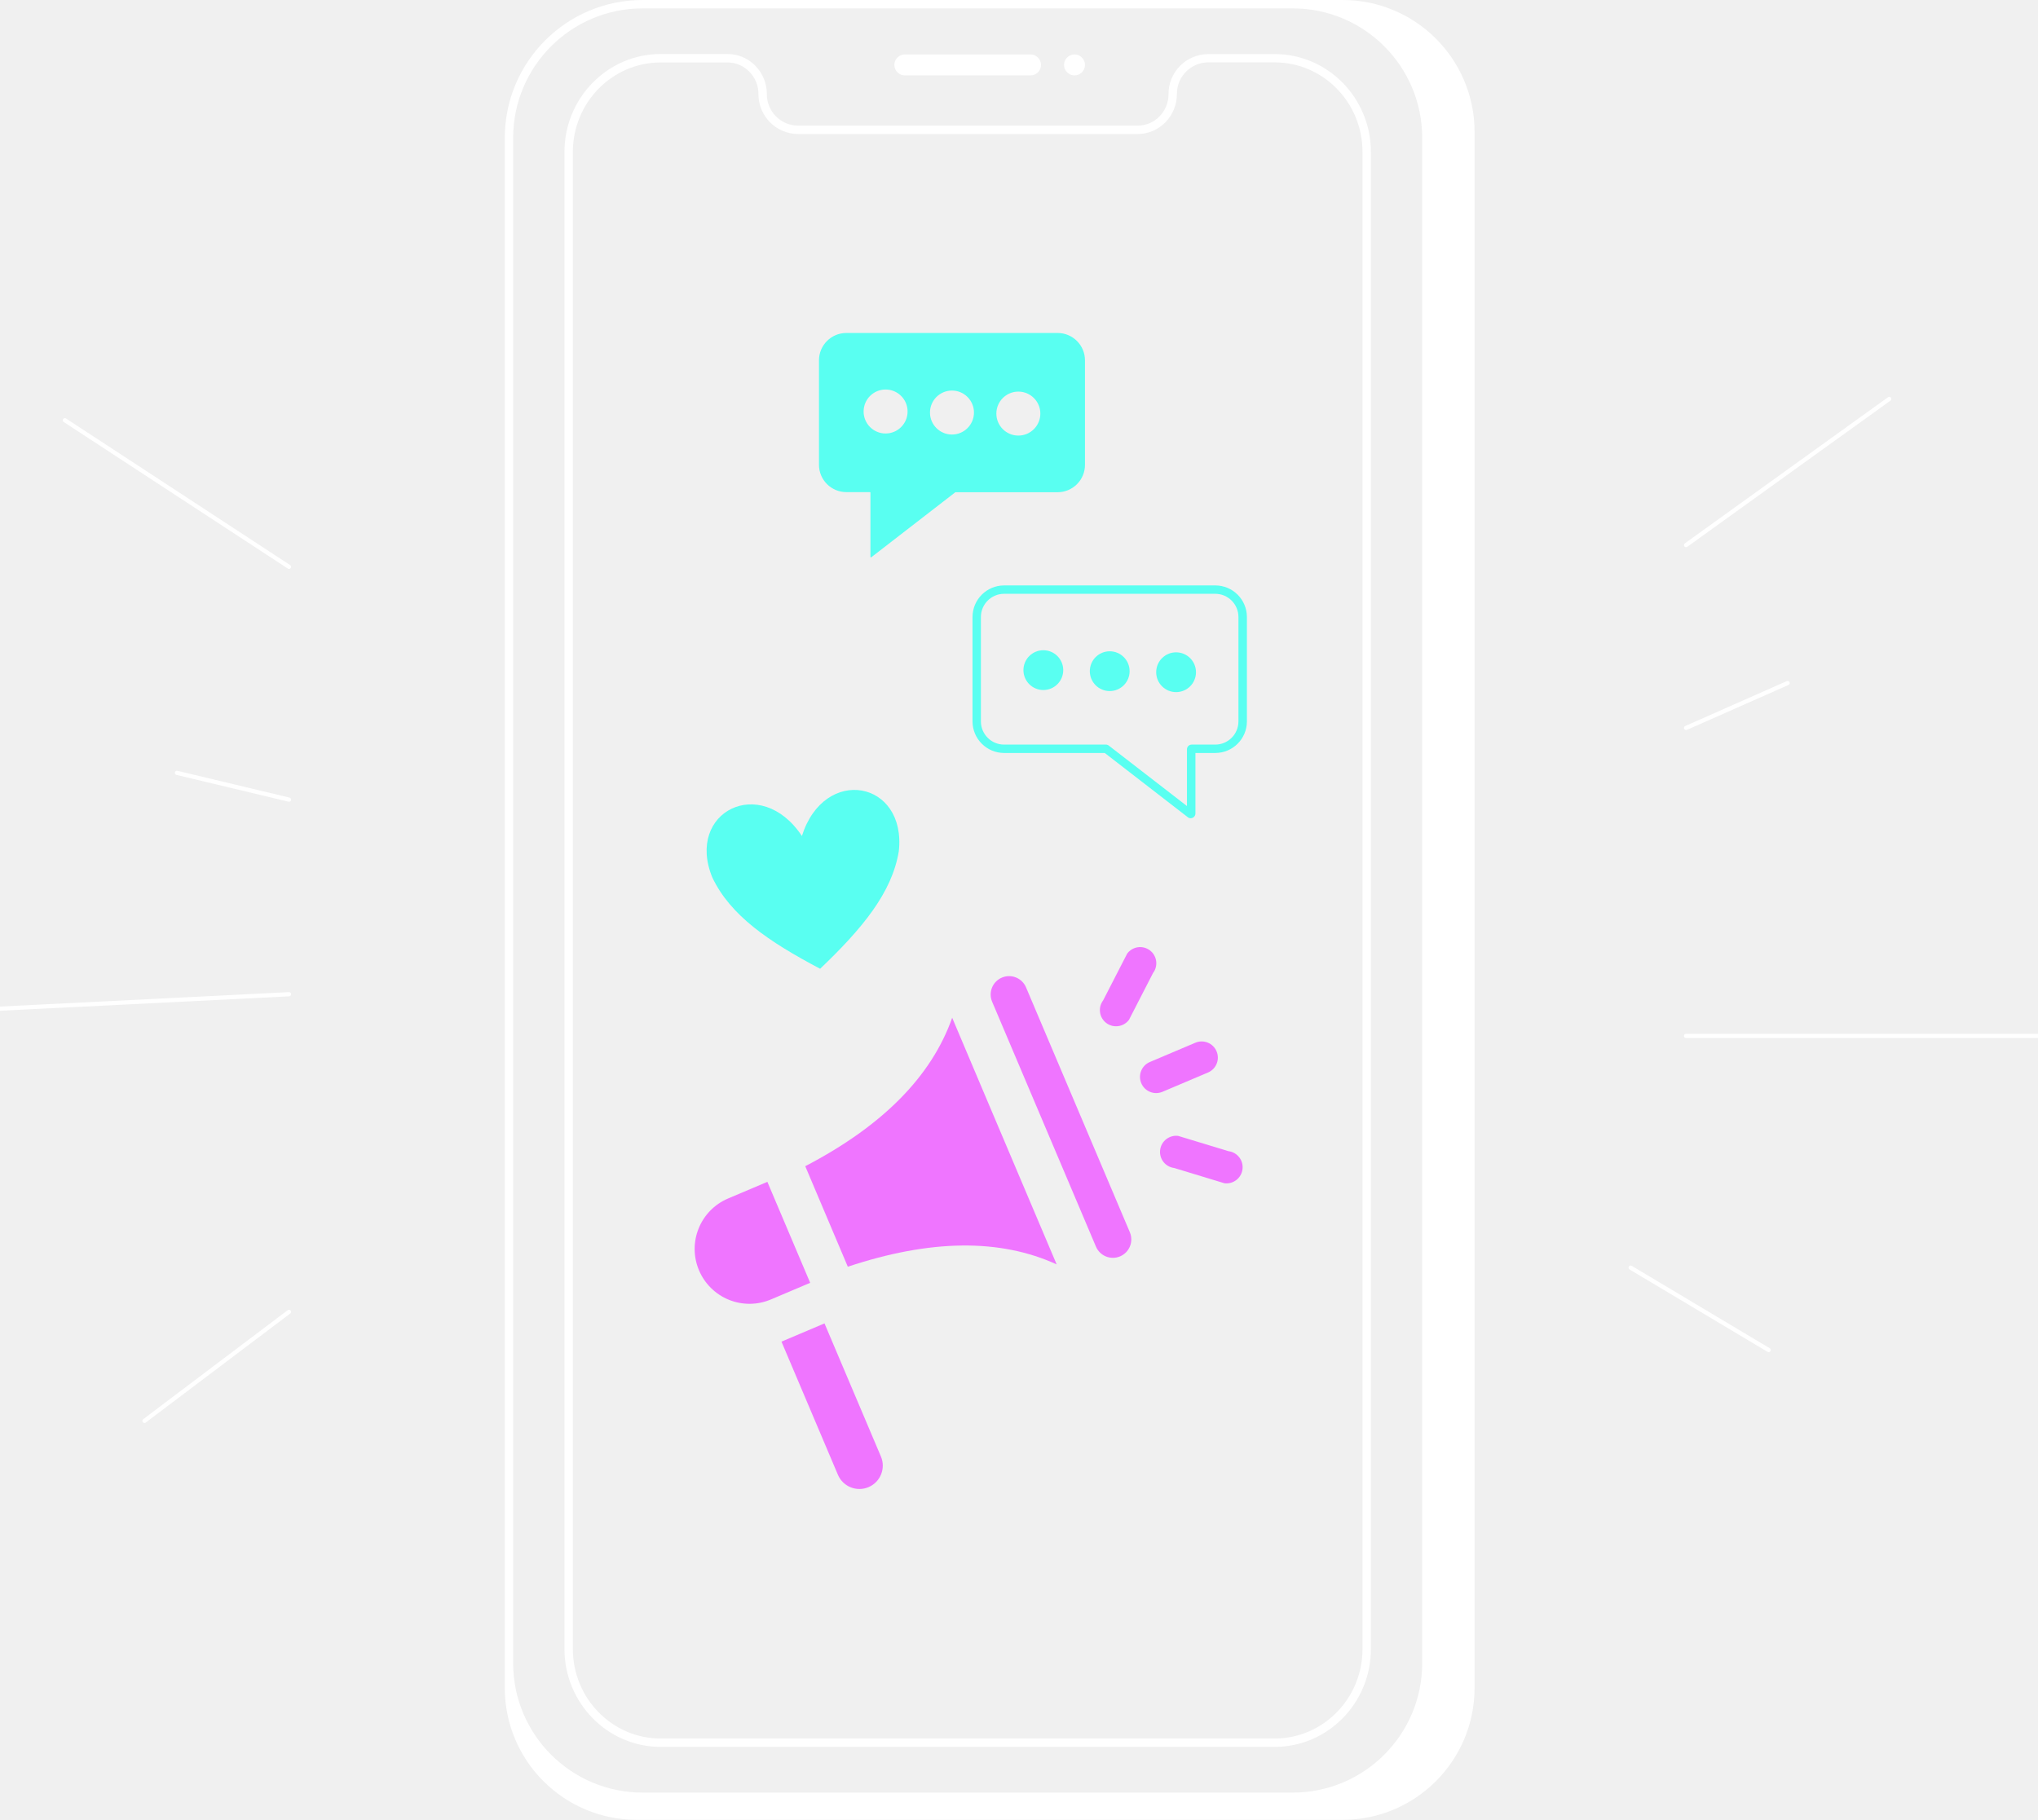
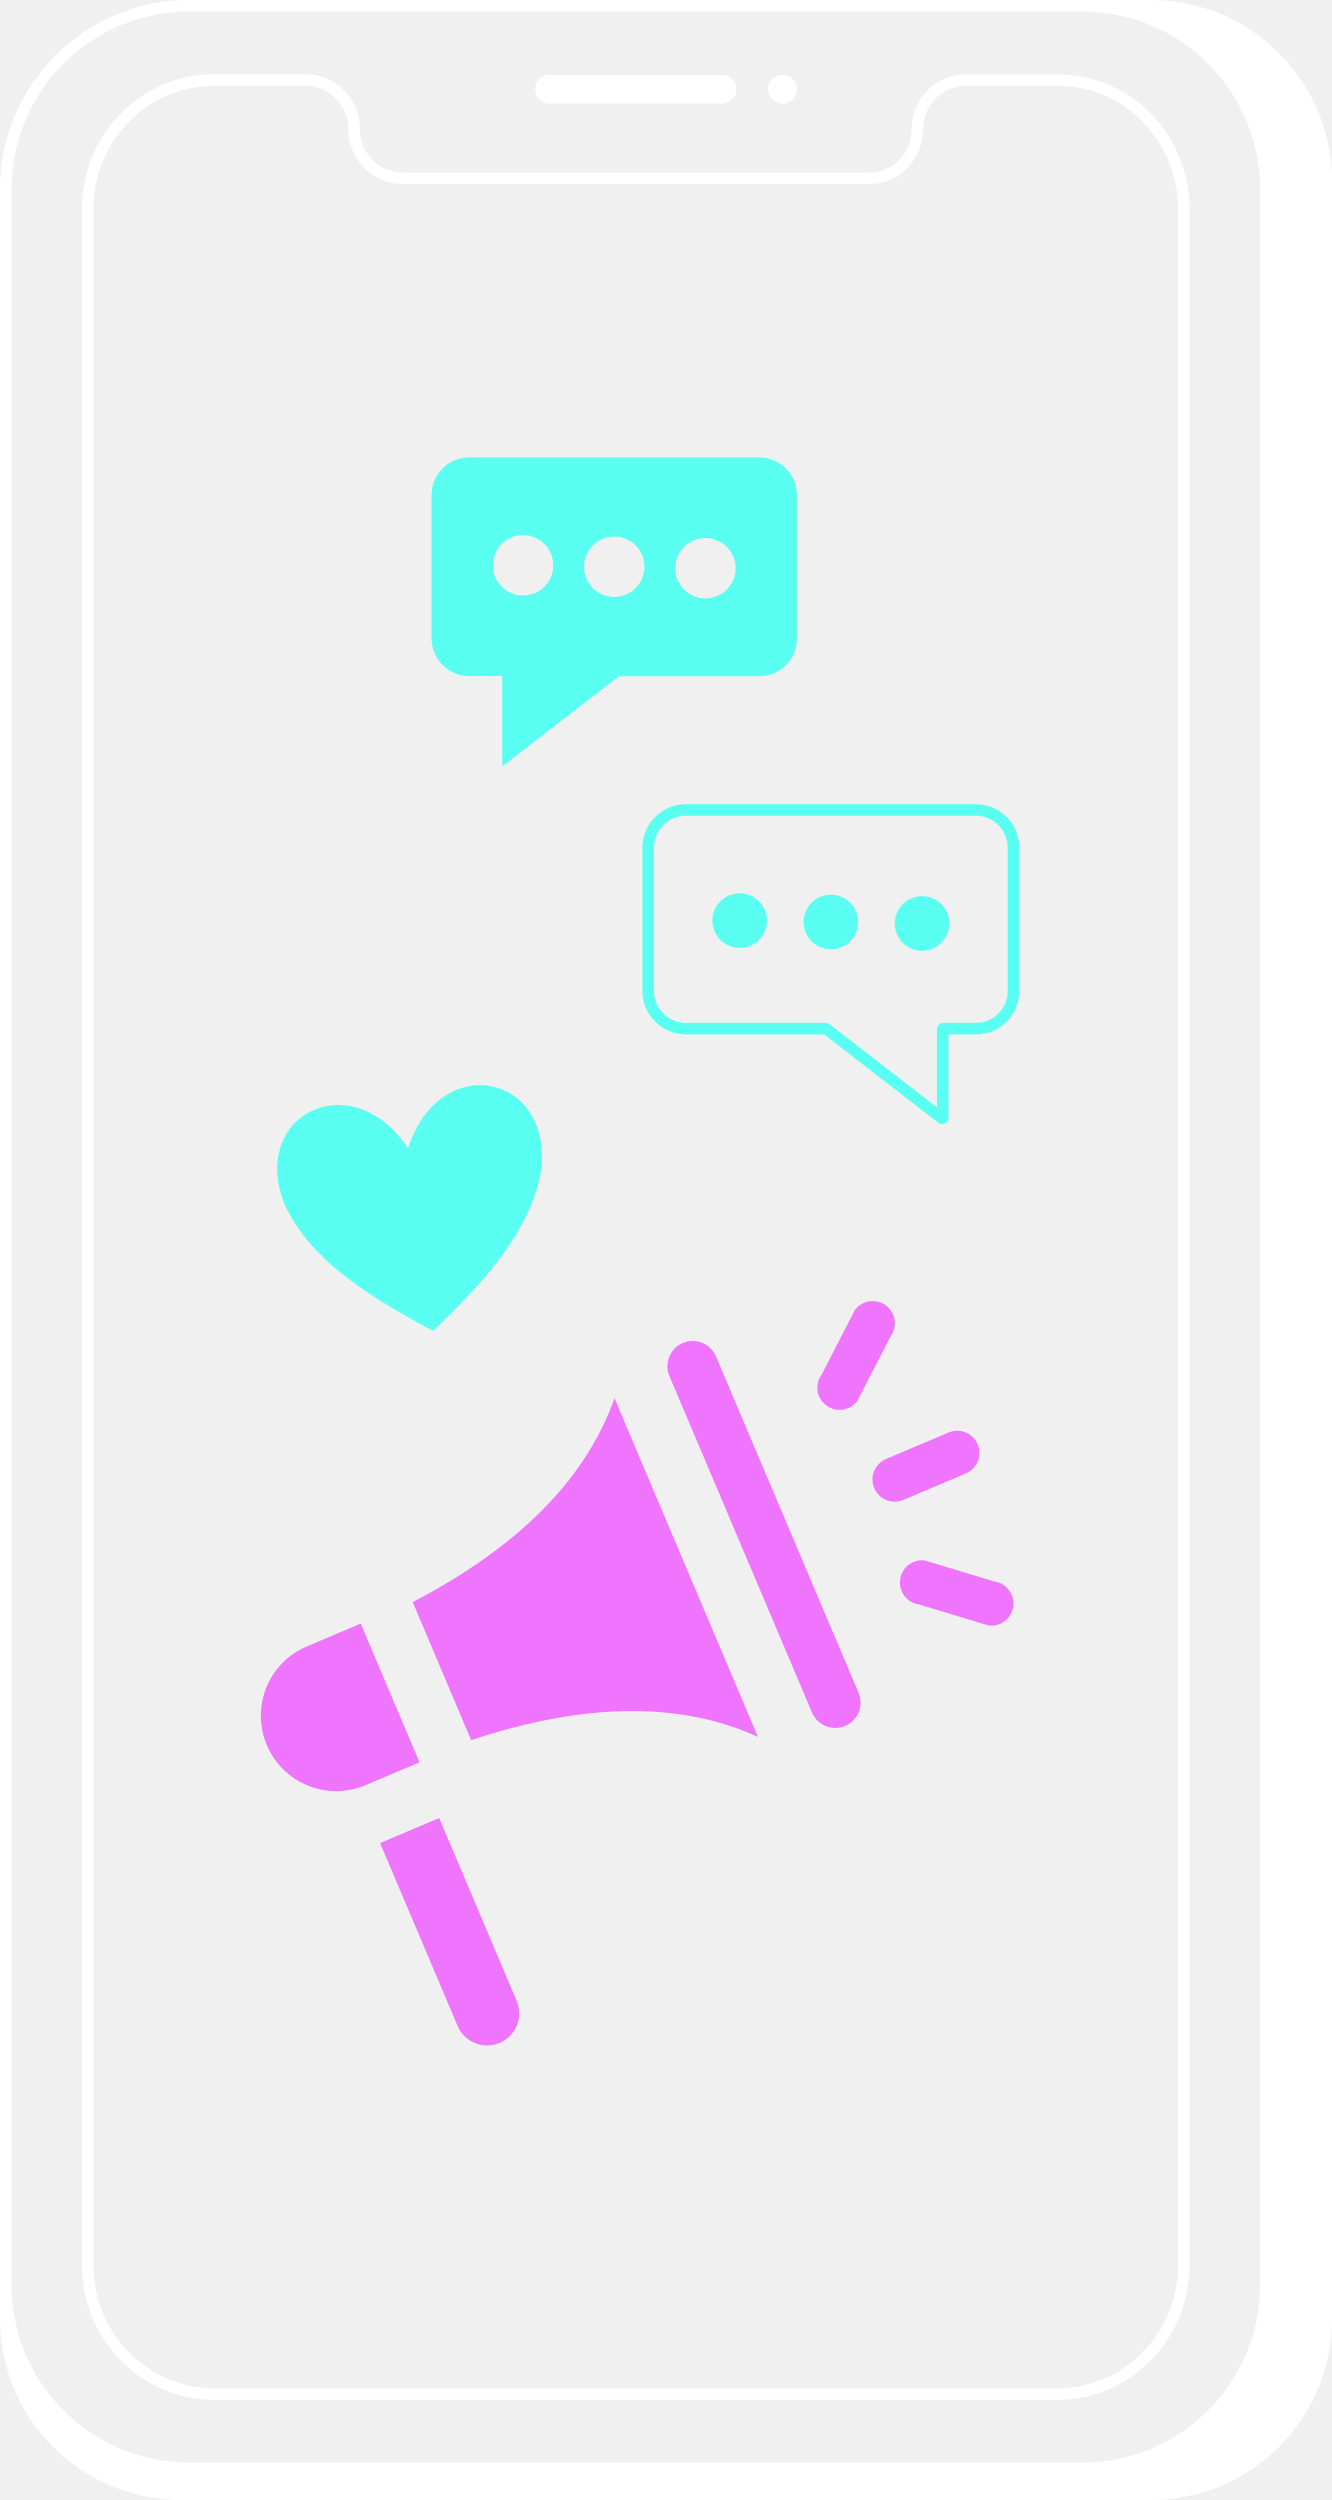
- <svg xmlns="http://www.w3.org/2000/svg" viewBox="0 0 973 869">
+ <svg xmlns="http://www.w3.org/2000/svg" viewBox="0 0 463 869">
  <defs>
-     <style>.cls-1,.cls-4{fill:#fff;}.cls-2{fill:#ef75ff;}.cls-3{fill:#59fff1;}.cls-4{stroke:#fff;stroke-linecap:round;stroke-linejoin:round;stroke-width:2px;}</style>
+     <style>.cls-1{fill:#fff;}.cls-2{fill:#ef75ff;}.cls-3{fill:#59fff1;}</style>
  </defs>
  <g id="marketing">
    <g id="móvil">
-       <circle class="cls-1" cx="513" cy="31" r="5" />
-       <path class="cls-1" d="M641,0H306.75A65.83,65.83,0,0,0,241,65.75V806.2A63,63,0,0,0,304,869H641a63,63,0,0,0,63-62.8V62.8A63,63,0,0,0,641,0ZM245,65.75A61.82,61.82,0,0,1,306.75,4h310.5A61.82,61.82,0,0,1,679,65.75v728.5A61.82,61.82,0,0,1,617.25,856H306.75A61.82,61.82,0,0,1,245,794.25V65.75Z" />
-       <path class="cls-1" d="M315.4,834.17H608.6c25.31,0,45.9-20.95,45.9-46.71V72.54c0-25.76-20.59-46.71-45.9-46.71H576.68a19,19,0,0,0-18.79,19.1,15.16,15.16,0,0,1-4.35,10.7A14.59,14.59,0,0,1,543.09,60H380.91a15,15,0,0,1-14.8-15.11,19.15,19.15,0,0,0-5.49-13.49,18.49,18.49,0,0,0-13.3-5.61H315.4c-25.31,0-45.9,21-45.9,46.71V787.46C269.5,813.22,290.09,834.17,315.4,834.17ZM273.5,72.54c0-23.55,18.8-42.71,41.9-42.71h31.92a14.55,14.55,0,0,1,10.44,4.41,15.16,15.16,0,0,1,4.35,10.69A19,19,0,0,0,380.91,64H543.09a18.55,18.55,0,0,0,13.31-5.61,19.17,19.17,0,0,0,5.49-13.5,15,15,0,0,1,14.79-15.1H608.6c23.1,0,41.9,19.16,41.9,42.71V787.46c0,23.55-18.8,42.71-41.9,42.71H315.4c-23.1,0-41.9-19.16-41.9-42.71Z" />
-       <path class="cls-1" d="M432,36h60a5,5,0,0,0,0-10H432a5,5,0,0,0,0,10Z" />
+       <circle class="cls-1" cx="272" cy="31" r="5" />
+       <path class="cls-1" d="M400,0H65.75A65.83,65.83,0,0,0,0,65.75V806.2A63,63,0,0,0,63,869H400a63,63,0,0,0,63-62.8V62.8A63,63,0,0,0,400,0ZM4,65.75A61.82,61.82,0,0,1,65.75,4h310.5A61.82,61.82,0,0,1,438,65.75v728.5A61.82,61.82,0,0,1,376.25,856H65.75A61.82,61.82,0,0,1,4,794.25V65.75Z" />
+       <path class="cls-1" d="M74.4,834.17H367.6c25.31,0,45.9-20.95,45.9-46.71V72.54c0-25.76-20.59-46.71-45.9-46.71H335.68a19,19,0,0,0-18.79,19.1,15.16,15.16,0,0,1-4.35,10.7A14.59,14.59,0,0,1,302.09,60H139.91a15,15,0,0,1-14.8-15.11,19.15,19.15,0,0,0-5.49-13.49,18.49,18.49,0,0,0-13.3-5.61H74.4c-25.31,0-45.9,21-45.9,46.71V787.46C28.5,813.22,49.09,834.17,74.4,834.17ZM32.5,72.54C32.5,49,51.3,29.83,74.4,29.83h31.92a14.55,14.55,0,0,1,10.44,4.41,15.16,15.16,0,0,1,4.35,10.69A19,19,0,0,0,139.91,64H302.09a18.55,18.55,0,0,0,13.31-5.61,19.17,19.17,0,0,0,5.49-13.5,15,15,0,0,1,14.79-15.1H367.6c23.1,0,41.9,19.16,41.9,42.71V787.46c0,23.55-18.8,42.71-41.9,42.71H74.4c-23.1,0-41.9-19.16-41.9-42.71Z" />
+       <path class="cls-1" d="M191,36h60a5,5,0,0,0,0-10H191a5,5,0,0,0,0,10Z" />
    </g>
    <g id="altavoz">
-       <path class="cls-2" d="M384.45,556.88l10.16,24,10.16,24q59.16-19.68,99.71-1.11l-17.41-41.08-7.53-17.78-6.7-15.8L454.6,486Q439.74,528.07,384.45,556.88Z" />
-       <rect class="cls-2" x="434.31" y="524.61" width="144.58" height="17.58" rx="8.79" transform="translate(213.14 1207.97) rotate(-112.97)" />
-       <path class="cls-2" d="M355.2,574.29h0a26.17,26.17,0,0,1,26.17,26.17v20.37a0,0,0,0,1,0,0H329a0,0,0,0,1,0,0V600.46A26.17,26.17,0,0,1,355.2,574.29Z" transform="translate(-56.41 1157.76) rotate(-112.97)" />
-       <path class="cls-2" d="M370.12,662.11h69.07a0,0,0,0,1,0,0v22.31a0,0,0,0,1,0,0H370.12A11.15,11.15,0,0,1,359,673.27v0A11.15,11.15,0,0,1,370.12,662.11Z" transform="translate(-65.12 1303.41) rotate(-112.97)" />
-       <rect class="cls-2" x="543.31" y="501.97" width="39.04" height="15.45" rx="7.72" transform="translate(-154.26 260) rotate(-22.97)" />
-       <path class="cls-2" d="M550.49,464.64,539,487a7.73,7.73,0,0,1-10.82,1.51h0a7.72,7.72,0,0,1-1.51-10.81l11.48-22.34A7.72,7.72,0,0,1,549,453.82h0A7.73,7.73,0,0,1,550.49,464.64Z" />
-       <path class="cls-2" d="M560.6,557.74l24,7.29a7.73,7.73,0,0,0,8.61-6.72h0a7.73,7.73,0,0,0-6.72-8.61l-24-7.29a7.72,7.72,0,0,0-8.61,6.72h0A7.71,7.71,0,0,0,560.6,557.74Z" />
+       <path class="cls-2" d="M143.45,556.88l10.16,24,10.16,24q59.16-19.68,99.71-1.11l-17.41-41.08-7.53-17.78-6.7-15.8L213.6,486Q198.74,528.07,143.45,556.88Z" />
+       <rect class="cls-2" x="193.31" y="524.61" width="144.58" height="17.58" rx="8.79" transform="translate(-121.89 986.08) rotate(-112.97)" />
+       <path class="cls-2" d="M114.2,574.29h0a26.17,26.17,0,0,1,26.17,26.17v20.37a0,0,0,0,1,0,0H88a0,0,0,0,1,0,0V600.46A26.17,26.17,0,0,1,114.2,574.29Z" transform="translate(-391.44 935.87) rotate(-112.97)" />
+       <path class="cls-2" d="M129.12,662.11h69.07a0,0,0,0,1,0,0v22.31a0,0,0,0,1,0,0H129.12A11.15,11.15,0,0,1,118,673.27v0A11.15,11.15,0,0,1,129.12,662.11Z" transform="translate(-400.15 1081.51) rotate(-112.97)" />
+       <rect class="cls-2" x="302.31" y="501.97" width="39.04" height="15.45" rx="7.72" transform="translate(-173.36 165.97) rotate(-22.97)" />
+       <path class="cls-2" d="M309.49,464.64,298,487a7.73,7.73,0,0,1-10.82,1.51h0a7.72,7.72,0,0,1-1.51-10.81l11.48-22.34A7.72,7.72,0,0,1,308,453.82h0A7.73,7.73,0,0,1,309.49,464.64Z" />
+       <path class="cls-2" d="M319.6,557.74l24,7.29a7.73,7.73,0,0,0,8.61-6.72h0a7.73,7.73,0,0,0-6.72-8.61l-24-7.29a7.72,7.72,0,0,0-8.61,6.72h0A7.71,7.71,0,0,0,319.6,557.74Z" />
    </g>
    <g id="corazón">
-       <path class="cls-3" d="M382.85,399.2c-19.66-29.7-55.66-11.57-42.77,19.8,8.63,18.19,26.92,30.66,51.48,43.6,20.08-19.18,34.24-36.19,37.55-56.05C432.91,372.85,393.61,365.25,382.85,399.2Z" />
+       <path class="cls-3" d="M141.85,399.2c-19.66-29.7-55.66-11.57-42.77,19.8,8.63,18.19,26.92,30.66,51.48,43.6,20.08-19.18,34.24-36.19,37.55-56.05C191.91,372.85,152.61,365.25,141.85,399.2Z" />
    </g>
    <g id="bocadillo_borde_color" data-name="bocadillo borde color">
-       <path id="bocadillo" class="cls-3" d="M568.48,390.73a2.22,2.22,0,0,1-1.36-.47l-39.68-30.7H479.39a15.1,15.1,0,0,1-15.08-15.08V294.63a15.1,15.1,0,0,1,15.08-15.08H580.23a15.1,15.1,0,0,1,15.08,15.08v49.85a15.1,15.1,0,0,1-15.08,15.08h-9.5v28.92a2.22,2.22,0,0,1-1.26,2A2.16,2.16,0,0,1,568.48,390.73ZM479.39,283.55a11.09,11.09,0,0,0-11.08,11.08v49.85a11.09,11.09,0,0,0,11.08,11.08H528a2.18,2.18,0,0,1,1.39.49l37.3,28.85V357.8a2.24,2.24,0,0,1,2.24-2.24h11.26a11.09,11.09,0,0,0,11.08-11.08V294.63a11.09,11.09,0,0,0-11.08-11.08ZM527,359.2l0,0Z" />
+       <path id="bocadillo" class="cls-3" d="M327.48,390.73a2.22,2.22,0,0,1-1.36-.47l-39.68-30.7H238.39a15.1,15.1,0,0,1-15.08-15.08V294.63a15.1,15.1,0,0,1,15.08-15.08H339.23a15.1,15.1,0,0,1,15.08,15.08v49.85a15.1,15.1,0,0,1-15.08,15.08h-9.5v28.92a2.22,2.22,0,0,1-1.26,2A2.16,2.16,0,0,1,327.48,390.73ZM238.39,283.55a11.09,11.09,0,0,0-11.08,11.08v49.85a11.09,11.09,0,0,0,11.08,11.08H287a2.18,2.18,0,0,1,1.39.49l37.3,28.85V357.8a2.24,2.24,0,0,1,2.24-2.24h11.26a11.09,11.09,0,0,0,11.08-11.08V294.63a11.09,11.09,0,0,0-11.08-11.08ZM286,359.2l0,0Z" />
      <g id="_3_puntos" data-name="3 puntos">
-         <circle class="cls-3" cx="498.12" cy="320" r="9.5" />
-         <circle class="cls-3" cx="529.81" cy="320.5" r="9.5" />
-         <circle class="cls-3" cx="561.5" cy="321" r="9.5" />
+         <circle class="cls-3" cx="257.12" cy="320" r="9.5" />
+         <circle class="cls-3" cx="288.81" cy="320.5" r="9.5" />
+         <circle class="cls-3" cx="320.5" cy="321" r="9.5" />
      </g>
    </g>
    <g id="bocadillo_bloque_color" data-name="bocadillo bloque color">
-       <path class="cls-3" d="M504.92,159H404.08A13.08,13.08,0,0,0,391,172.08v49.86A13.08,13.08,0,0,0,404.08,235h11.26a.24.24,0,0,1,.24.24v30.68a.24.24,0,0,0,.39.19l40.15-31.06a.24.24,0,0,1,.14,0h48.66A13.08,13.08,0,0,0,518,221.94V172.08A13.08,13.08,0,0,0,504.92,159Zm-82.11,48a10.5,10.5,0,1,1,10.5-10.5A10.51,10.51,0,0,1,422.81,207Zm31.69.5A10.5,10.5,0,1,1,465,197,10.51,10.51,0,0,1,454.5,207.5Zm31.69.5a10.5,10.5,0,1,1,10.5-10.5A10.51,10.51,0,0,1,486.19,208Z" />
-     </g>
-     <g id="brillo-2" data-name="brillo">
-       <line class="cls-4" x1="137.97" y1="270.67" x2="30.97" y2="200.67" />
-       <line class="cls-4" x1="137.97" y1="381.84" x2="84.47" y2="369.05" />
-       <line class="cls-4" x1="137.97" y1="474.76" x2="-0.03" y2="481.67" />
-       <line class="cls-4" x1="137.97" y1="626.42" x2="68.97" y2="678.5" />
-       <line class="cls-4" x1="804.97" y1="260.29" x2="901.97" y2="190.5" />
-       <line class="cls-4" x1="804.97" y1="347.61" x2="853.47" y2="326.16" />
-       <line class="cls-4" x1="804.97" y1="494.67" x2="973.1" y2="494.67" />
-       <line class="cls-4" x1="778.54" y1="605.34" x2="844.41" y2="644.67" />
+       <path class="cls-3" d="M263.92,159H163.08A13.08,13.08,0,0,0,150,172.08v49.86A13.08,13.08,0,0,0,163.08,235h11.26a.24.24,0,0,1,.24.24v30.68a.24.24,0,0,0,.39.19l40.15-31.06a.24.24,0,0,1,.14,0h48.66A13.08,13.08,0,0,0,277,221.94V172.08A13.08,13.08,0,0,0,263.92,159Zm-82.11,48a10.5,10.5,0,1,1,10.5-10.5A10.51,10.51,0,0,1,181.81,207Zm31.69.5A10.5,10.5,0,1,1,224,197,10.51,10.51,0,0,1,213.5,207.5Zm31.69.5a10.5,10.5,0,1,1,10.5-10.5A10.51,10.51,0,0,1,245.19,208Z" />
    </g>
  </g>
</svg>
